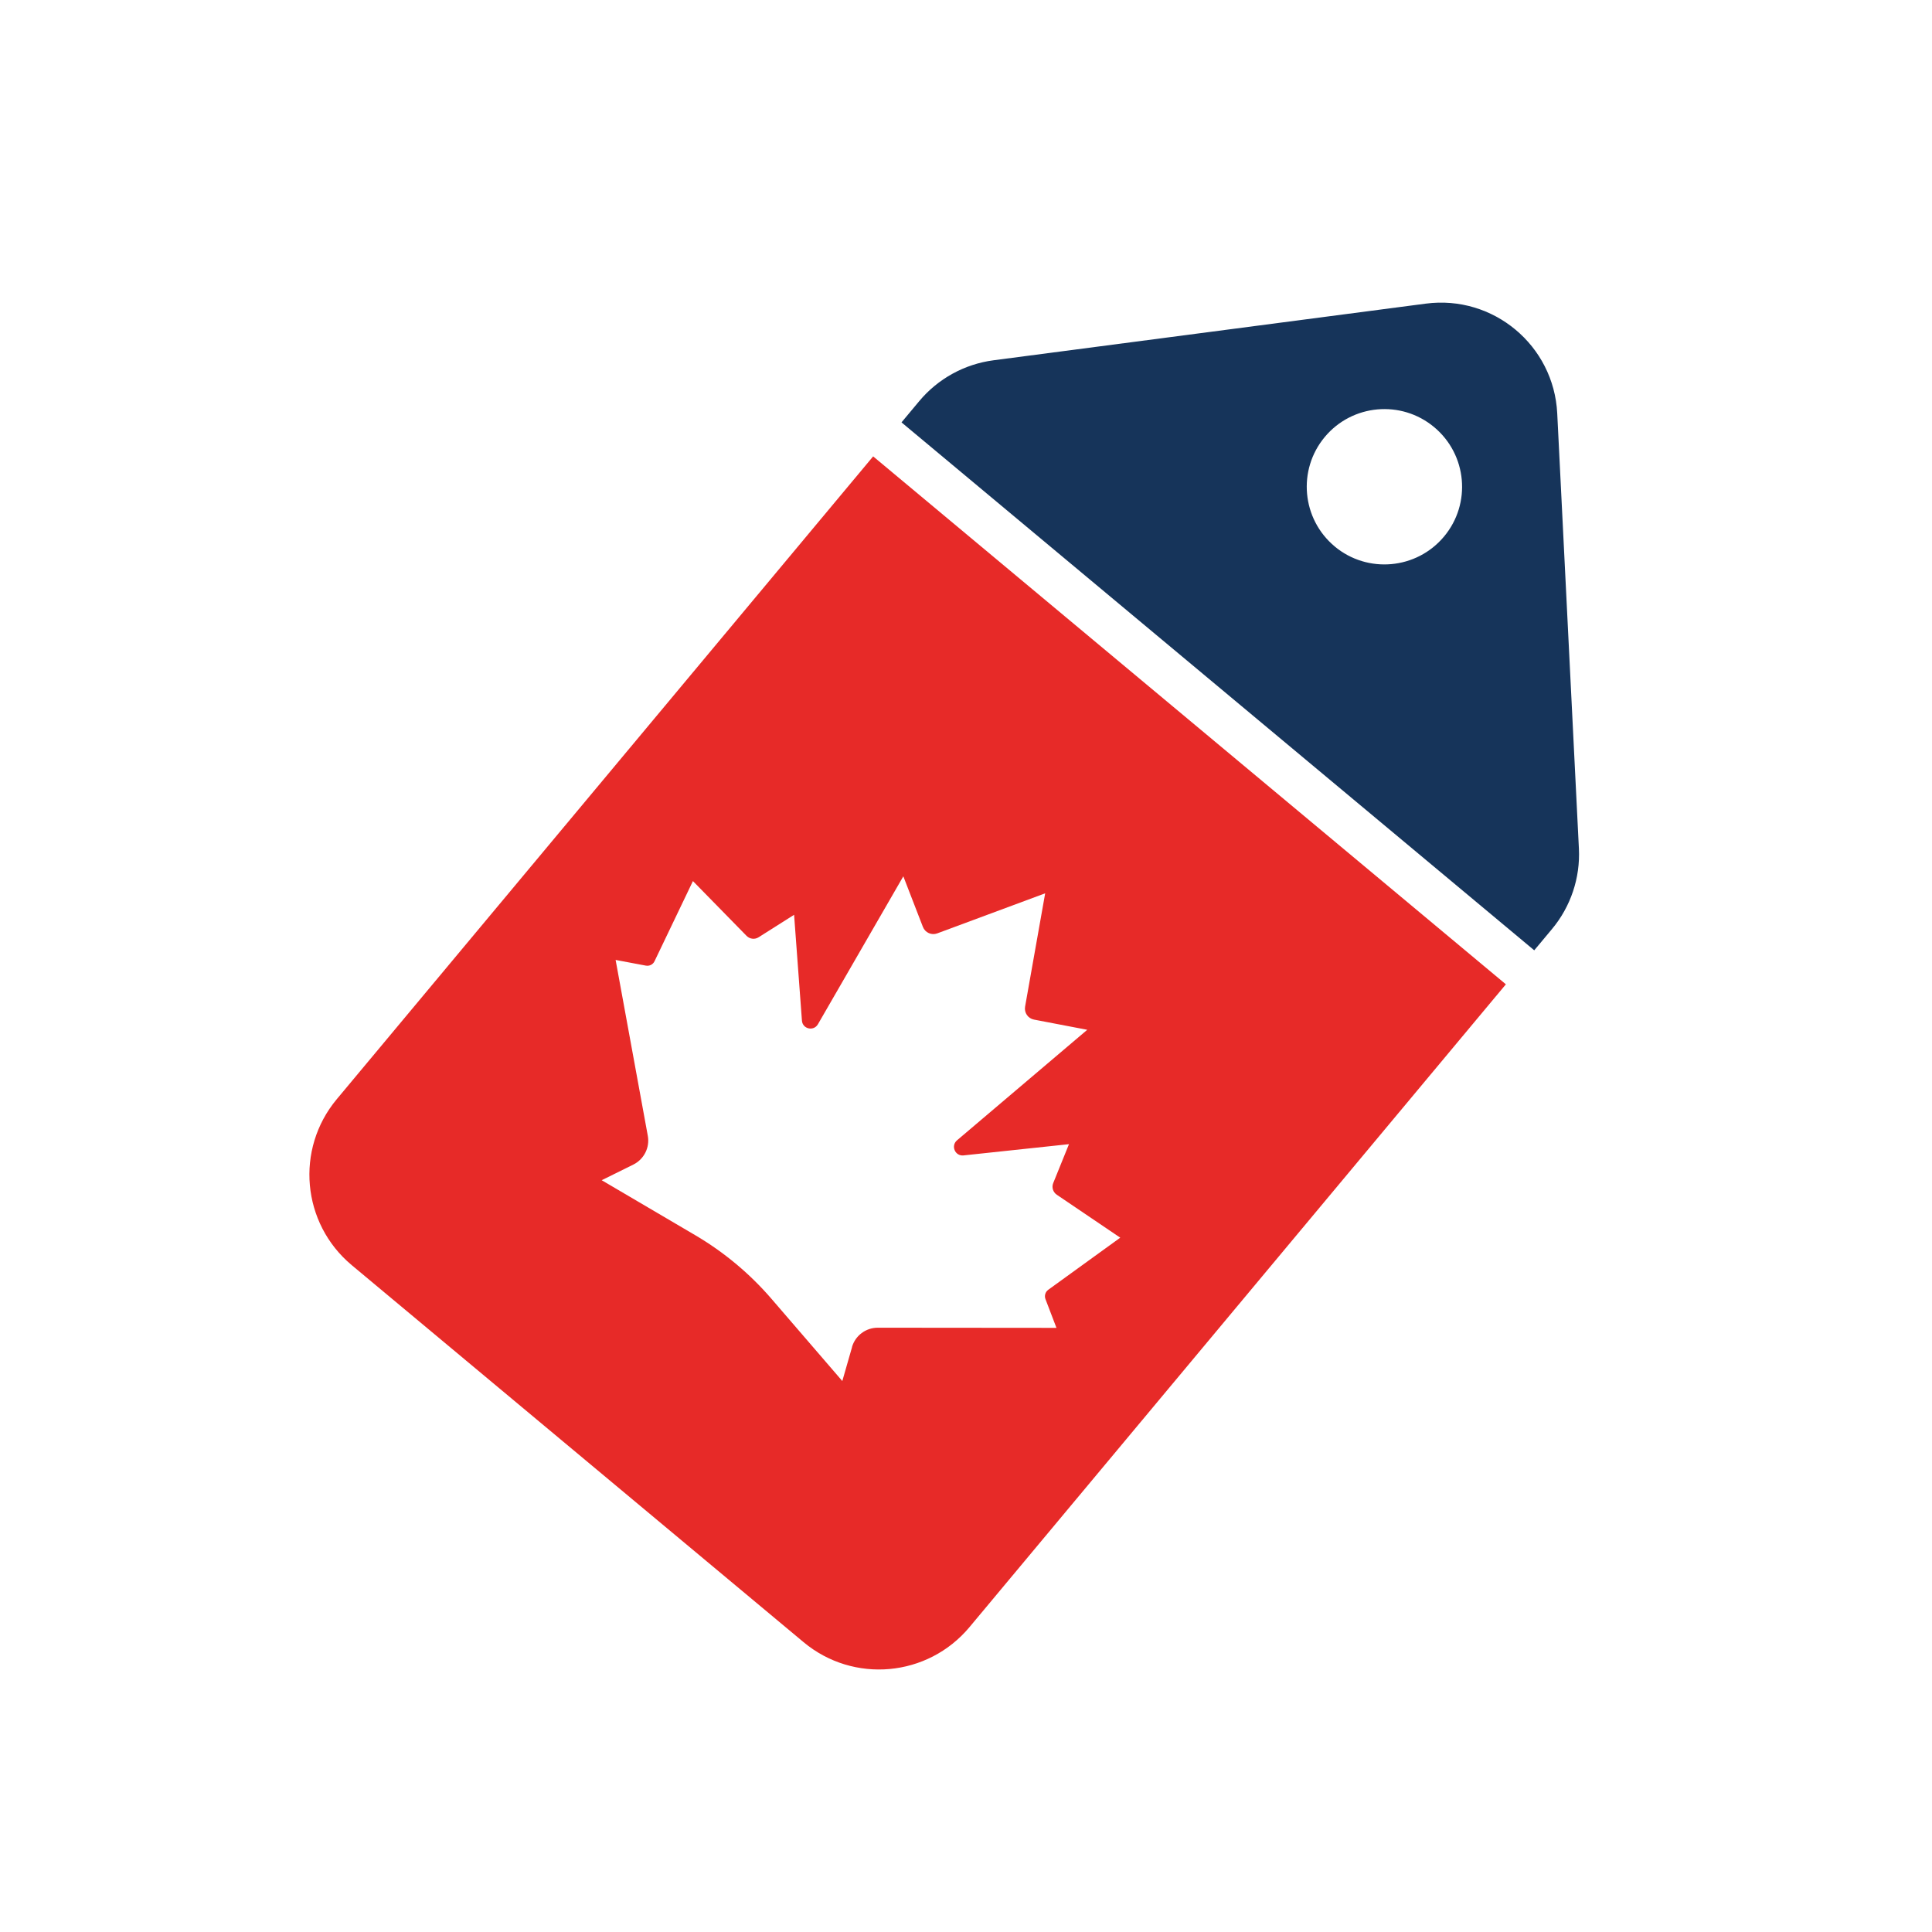
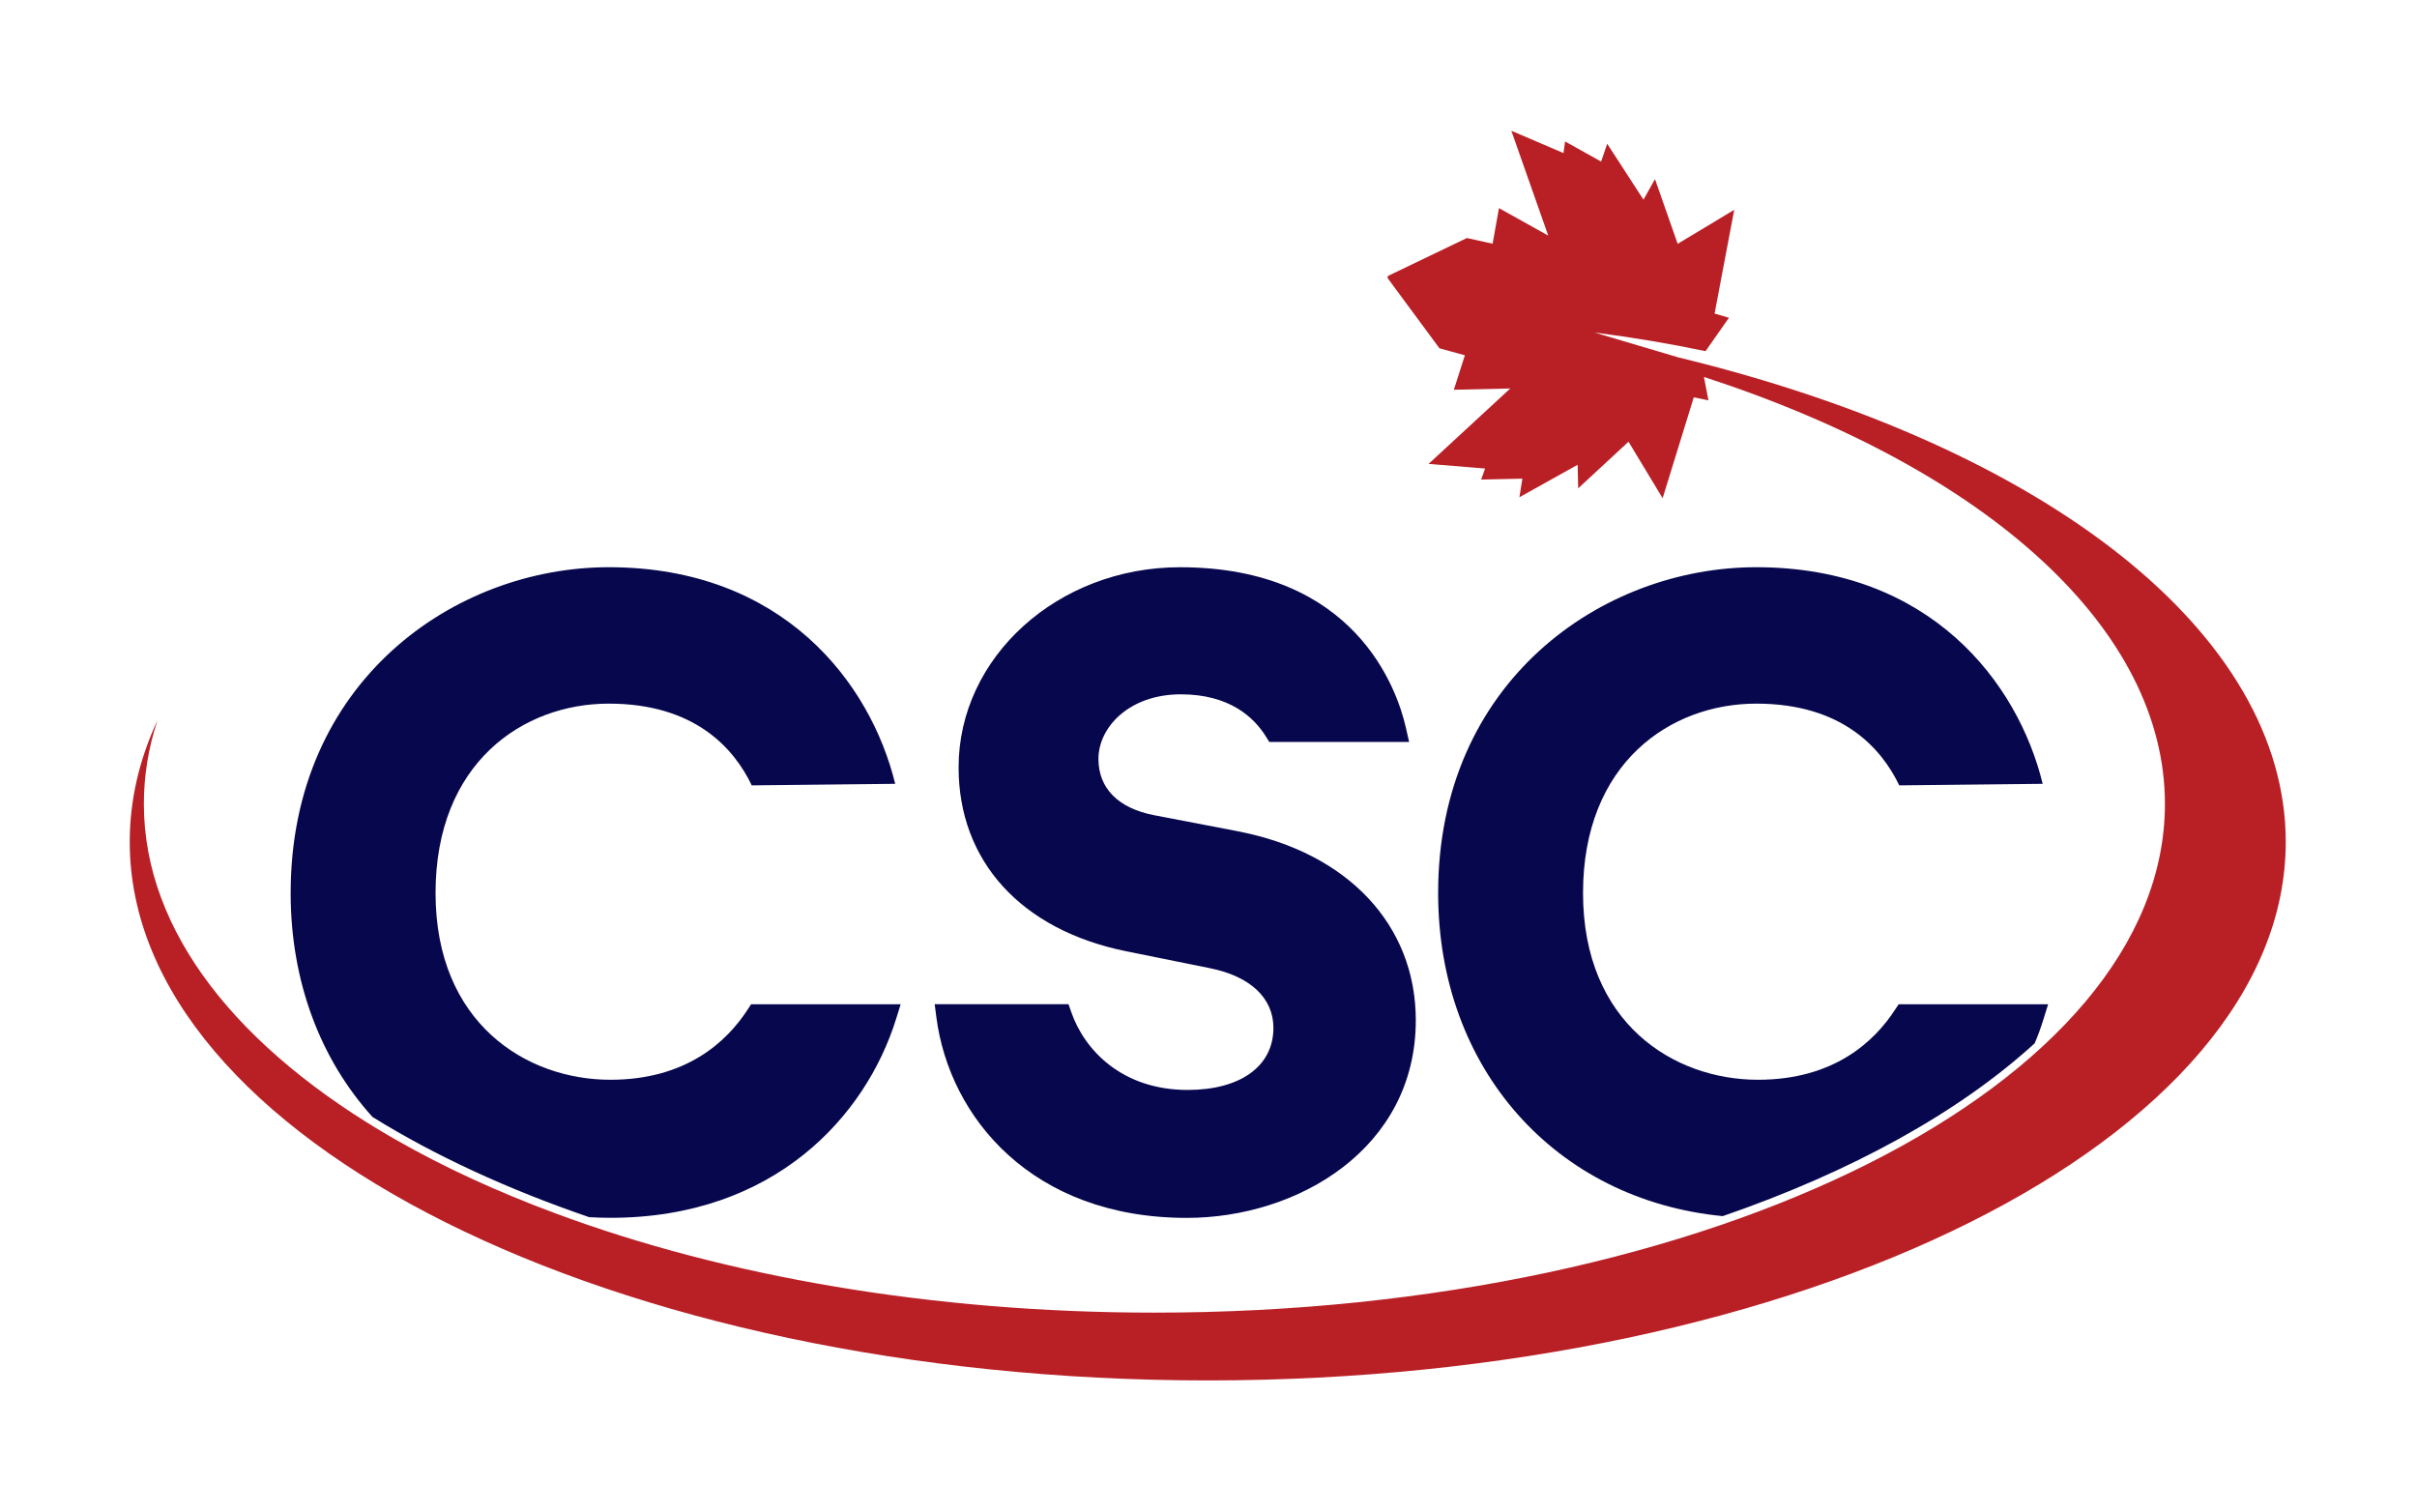
- <svg xmlns="http://www.w3.org/2000/svg" id="Layer_1" data-name="Layer 1" viewBox="0 0 500 500">
+ <svg xmlns="http://www.w3.org/2000/svg" id="Layer_1" data-name="Layer 1" viewBox="37 187 990 619">
  <defs>
    <style>
      .cls-1 {
-         fill: #16345a;
+         fill: #b92026;
      }

      .cls-2 {
-         fill: #e72a28;
+         fill: #07074e;
      }
    </style>
  </defs>
-   <path class="cls-2" d="M225.97,118.11l-138.81,166.35c-10.8,12.94-9.06,32.17,3.87,42.96l116.92,97.56c12.94,10.8,32.16,9.05,42.96-3.89l138.81-166.35L225.97,118.11ZM220.51,348.63l-2.52,8.78-18.37-21.32c-5.61-6.5-12.24-12.03-19.64-16.39l-24.26-14.26,8.19-4.05c2.77-1.38,4.3-4.42,3.74-7.45l-8.33-45.51,7.82,1.47c.93.18,1.85-.29,2.25-1.13l9.94-20.75,13.87,14.17c.84.86,2.15,1.01,3.15.36l9.16-5.8,2.03,27.38c.16,2.19,3.04,2.84,4.14.94l22.1-38.28,5.07,13.1c.57,1.47,2.22,2.22,3.7,1.67l27.94-10.37-5.2,29.34c-.27,1.56.75,3.04,2.3,3.34l13.79,2.64-33.7,28.6c-1.67,1.42-.51,4.14,1.67,3.91l27.3-2.91-4.07,10.05c-.46,1.11-.07,2.37.92,3.04l16.42,11.11-18.64,13.49c-.75.55-1.05,1.54-.71,2.42l2.84,7.43-46.26-.04c-3.08,0-5.8,2.04-6.66,5.01Z" />
-   <path class="cls-1" d="M408.62,219.65l-5.61-112.68c-.88-17.59-16.57-30.68-34.02-28.39l-111.86,14.66c-7.51.99-14.38,4.76-19.23,10.57l-4.59,5.5,163.75,136.63,4.59-5.5c4.85-5.81,7.34-13.23,6.97-20.8ZM345.41,141.41c-8.52-7.11-9.67-19.79-2.56-28.32,7.11-8.52,19.79-9.66,28.31-2.55,8.52,7.11,9.68,19.78,2.56,28.31-7.11,8.52-19.79,9.67-28.32,2.56Z" />
+   <path class="cls-1" d="M724.2,333.32l-34.11-10.11c15.74,2.01,30.9,4.58,45.5,7.63l9.59-13.68-5.89-1.71,8.05-42.5-23.17,13.92-9.29-26.51-4.71,8.43-14.86-22.91-2.49,7.3-14.75-8.23-.68,4.75-21.35-9.15,15.12,42.96-20.18-11.26-2.61,14.58-10.55-2.33-32.31,15.53-.2.81,21.29,28.83,10.41,2.87-4.51,14.11,23.1-.52-33.46,30.89,23.15,1.9-1.62,4.52,16.89-.38-1.21,7.62,23.85-13.3.22,9.65,20.62-19.09,13.97,23.14,12.76-41.33,6.01,1.25-1.85-9.6c117.24,38.22,188.82,103.79,188.82,174.9,0,114.93-185.69,208.38-413.92,208.38-91.5,0-176.16-15.02-244.77-40.46t-.07-.03c-24.18-8.93-46.41-19.19-66.2-30.53-.03,0-.03-.03-.07-.03-63.95-36.69-102.79-84.76-102.79-137.32,0-11.51,1.85-22.96,5.56-34.24-7.54,16.24-11.35,32.88-11.35,49.79,0,121.61,198.09,220.59,441.55,220.59s441.55-98.98,441.55-220.59c0-84.92-97.08-161.71-249.05-198.53Z" />
+   <g>
+     <path class="cls-2" d="M875.92,598.34l-1.95,6.25c-.99,3.24-2.18,6.52-3.57,9.76-30.96,28.29-74.9,52.57-127.76,70.8-68.38-6.62-116.58-60.24-116.58-132.36,0-86.67,67.12-133.45,130.31-133.45,71.42,0,107.25,47.44,117.31,88.73l-58.75.63c-7.31-15.25-23.42-33.48-58.56-33.48s-70.96,24.28-70.96,77.58,37.15,76.49,71.66,76.49c31.03,0,47.67-15.61,56.17-28.75l1.46-2.18h61.23Z" />
+     <path class="cls-2" d="M405.92,598.34l-1.95,6.25c-12.31,39.3-49.49,81.25-116.94,81.25-2.91,0-5.82-.1-8.67-.26h-.03c-33.45-11.45-63.32-25.27-88.66-40.99-.03,0-.03-.03-.07-.03-21.14-23.32-33.55-55.15-33.55-91.77,0-86.67,67.12-133.45,130.31-133.45,71.39,0,107.25,47.44,117.31,88.73l-58.75.63c-7.31-15.25-23.42-33.48-58.56-33.48s-70.96,24.28-70.96,77.58,37.15,76.49,71.62,76.49c31.06,0,47.7-15.61,56.21-28.75l1.42-2.18h61.27Z" />
+     <path class="cls-2" d="M544.19,527.53l-34.42-6.6c-14.73-2.83-22.85-11.02-22.85-23.06,0-13.01,12.63-26.46,33.75-26.46,19.89,0,29.91,9.37,34.81,17.23l1.42,2.27h57.27l-1.34-5.9c-3.5-15.4-20.53-65.66-92.51-65.66-50,0-90.68,36.78-90.68,81.99,0,38.41,25.61,66.55,68.52,75.29l34.42,6.96c16.53,3.31,26.01,12.22,26.01,24.46,0,15.67-13.47,25.41-35.14,25.41-26.98,0-42.32-16.47-47.66-31.88l-1.13-3.24h-54.82l.71,5.45c5.34,40.85,39.12,82.08,102.55,82.08,45.47,0,93.81-28.37,93.81-80.95,0-39.04-27.87-68.69-72.73-77.38Z" />
+   </g>
</svg>
